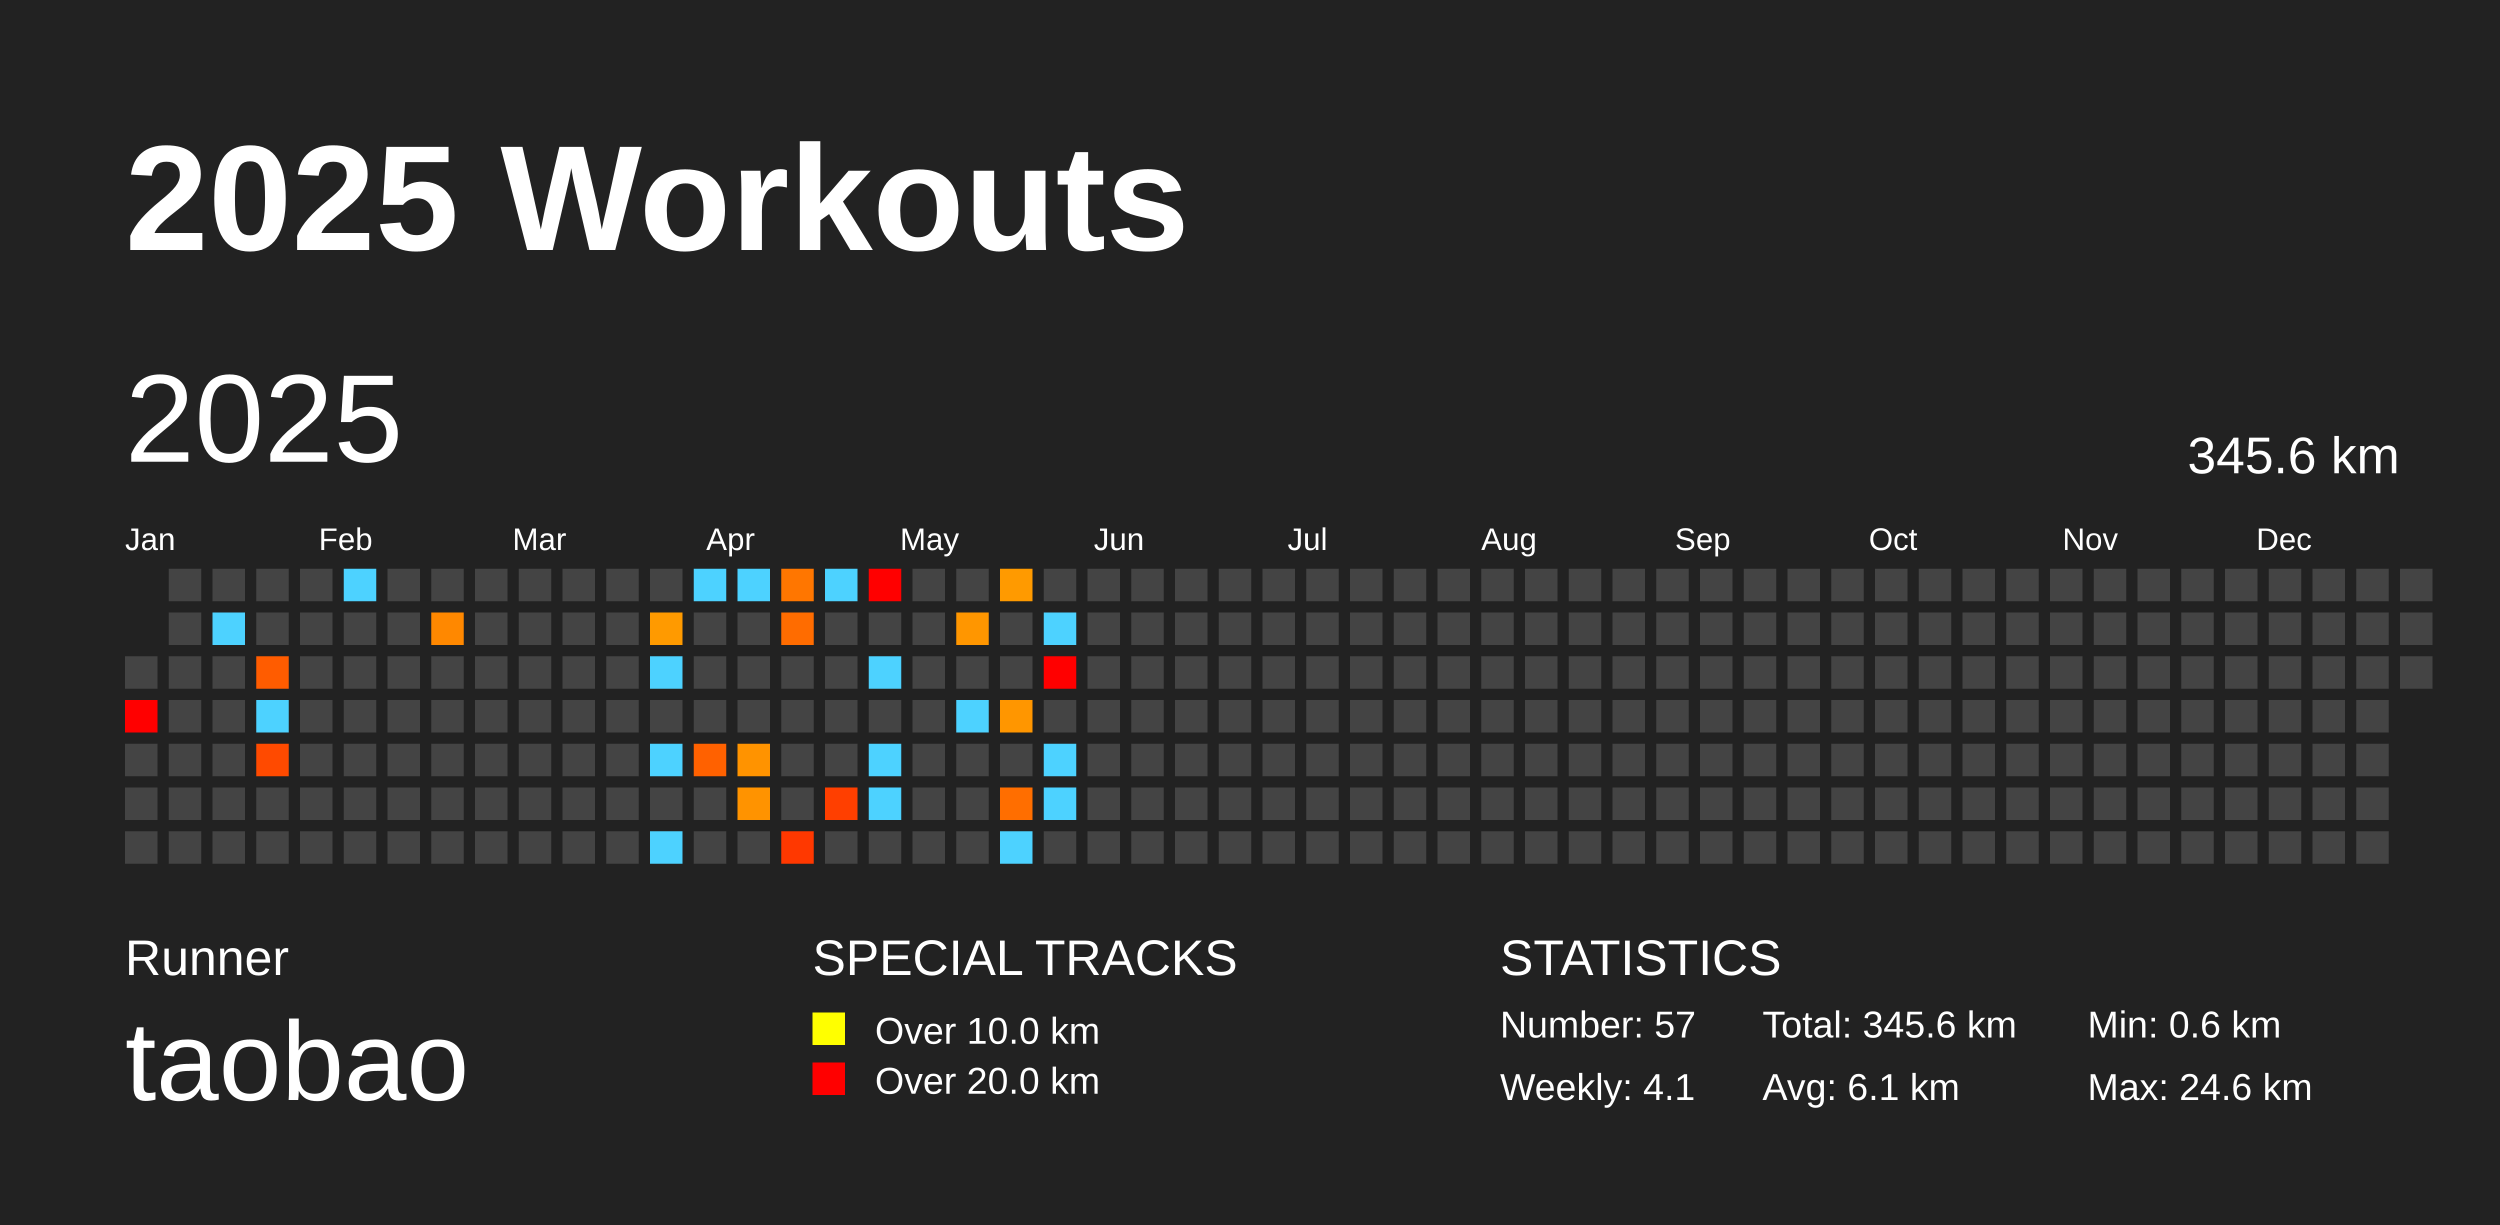
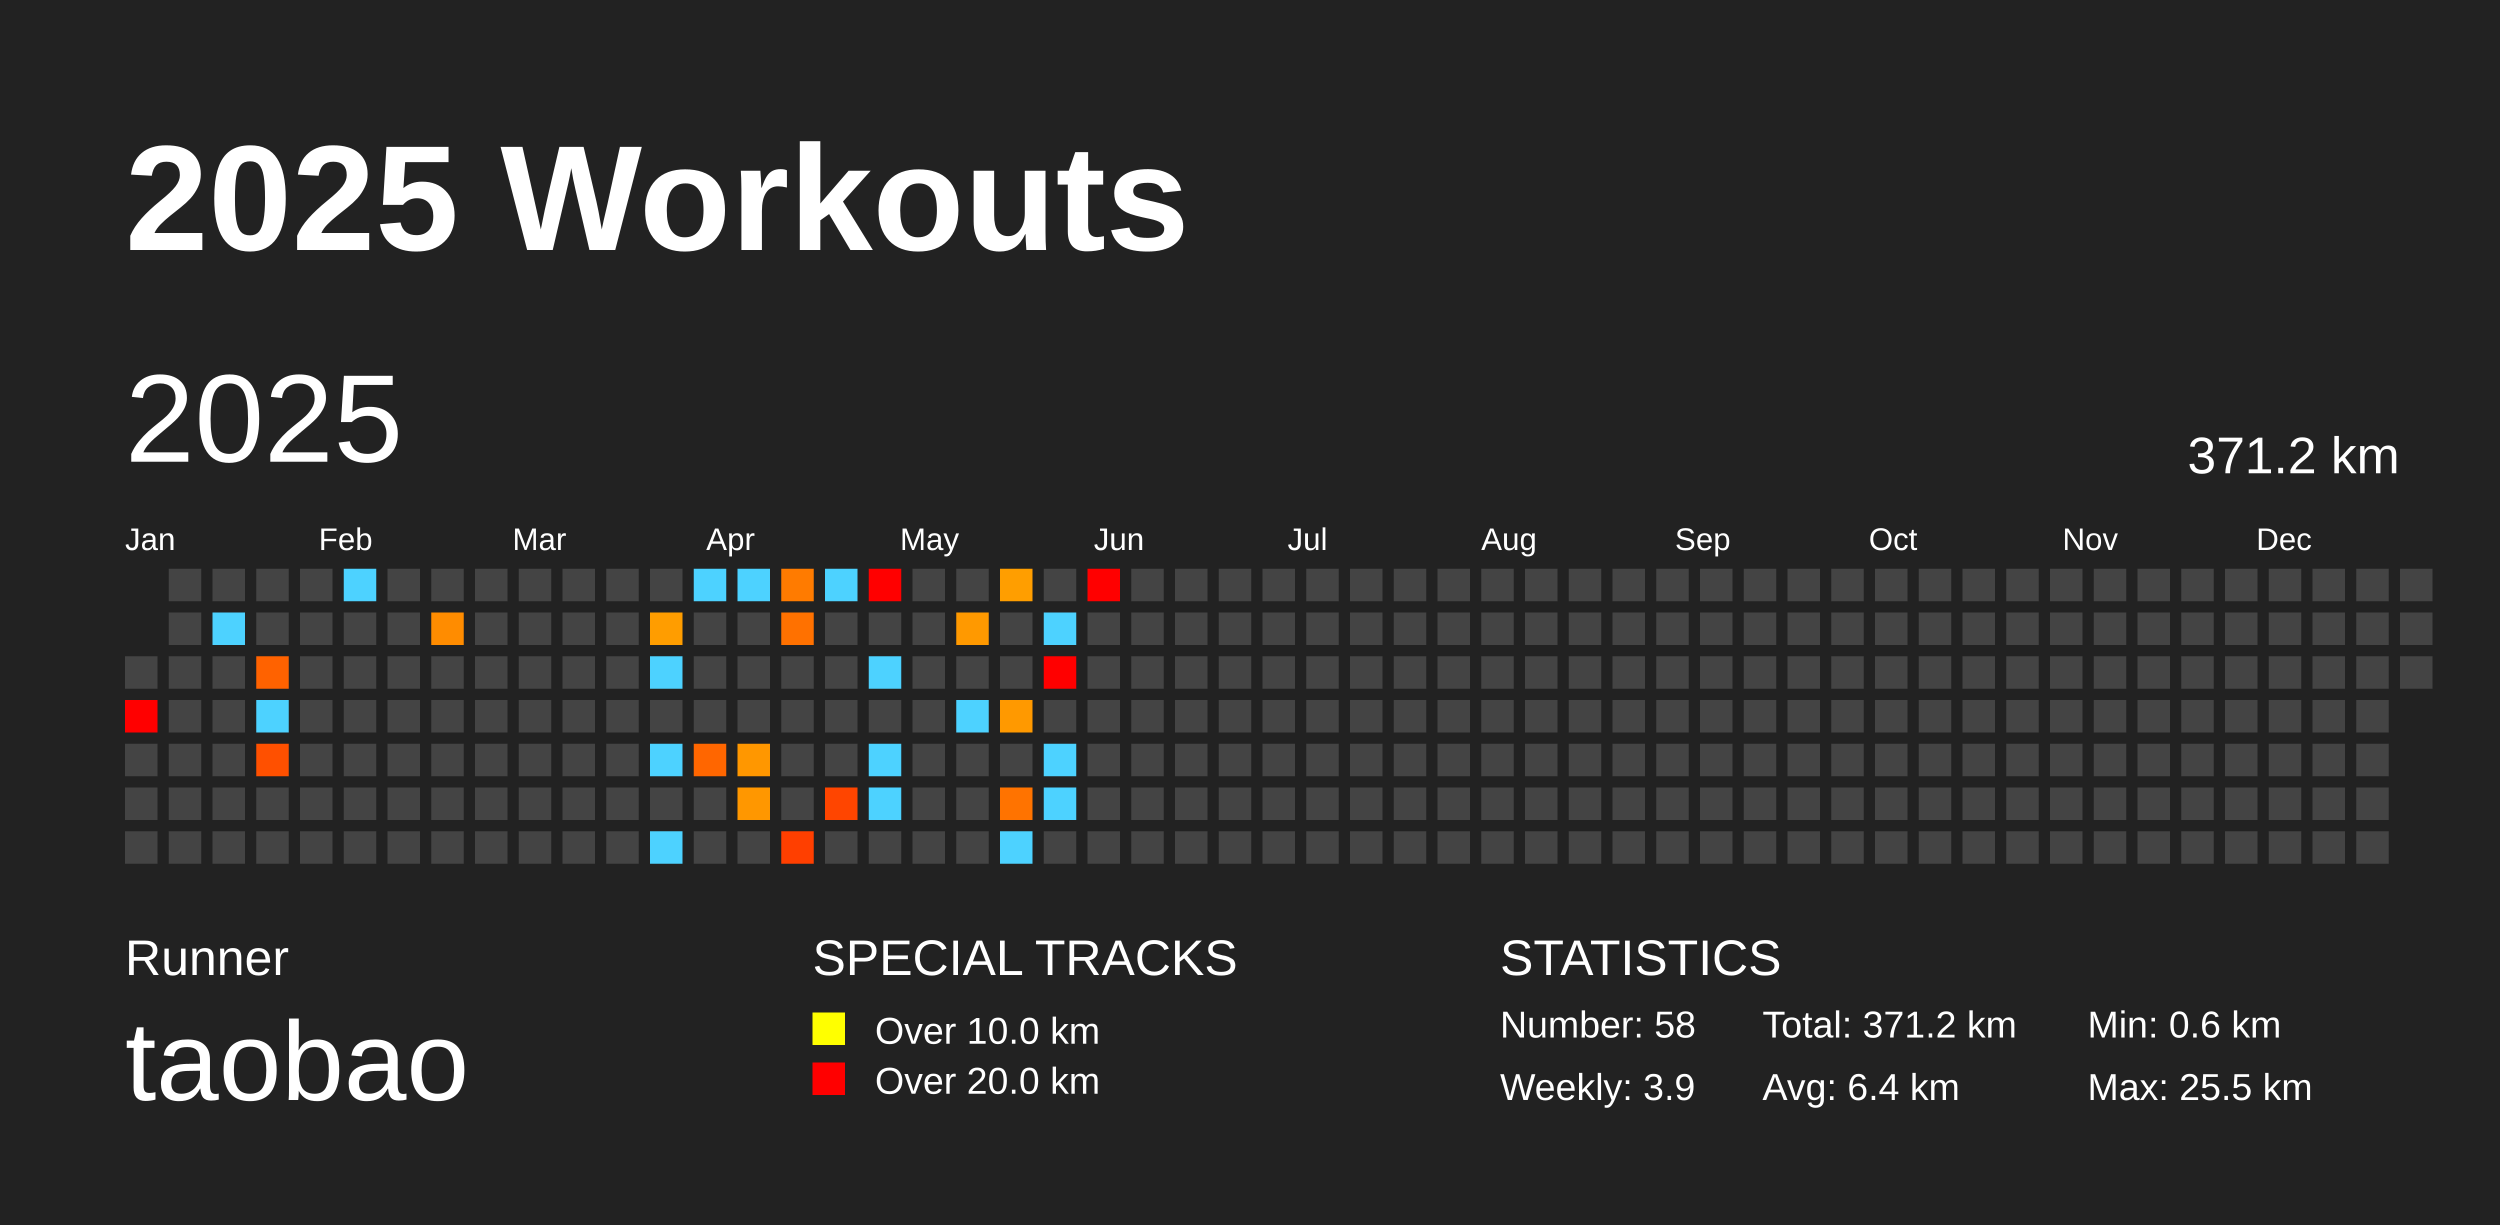
<svg xmlns="http://www.w3.org/2000/svg" baseProfile="full" height="98mm" version="1.1" viewBox="0,0,200,98" width="200mm">
  <defs />
  <rect fill="#222222" height="98" width="200" x="0" y="0" />
  <text fill="#FFFFFF" style="font-size:12px; font-family:Arial; font-weight:bold;" x="10" y="20">2025 Workouts</text>
  <text fill="#FFFFFF" style="font-size:4px; font-family:Arial" x="10" y="78">Runner</text>
  <text fill="#FFFFFF" style="font-size:9px; font-family:Arial" x="10" y="88">taobao</text>
  <text fill="#FFFFFF" style="font-size:4px; font-family:Arial" x="65" y="78">SPECIAL TRACKS</text>
  <rect fill="yellow" height="2.6" width="2.6" x="65" y="81" />
  <text fill="#FFFFFF" style="font-size:3px; font-family:Arial" x="70" y="83.5">Over 10.0 km</text>
  <rect fill="red" height="2.6" width="2.6" x="65" y="85" />
  <text fill="#FFFFFF" style="font-size:3px; font-family:Arial" x="70" y="87.5">Over 20.0 km</text>
  <text fill="#FFFFFF" style="font-size:4px; font-family:Arial" x="120" y="78">STATISTICS</text>
-   <text fill="#FFFFFF" style="font-size:3px; font-family:Arial" x="120" y="83">Number: 57</text>
-   <text fill="#FFFFFF" style="font-size:3px; font-family:Arial" x="120" y="88">Weekly: 4.1</text>
-   <text fill="#FFFFFF" style="font-size:3px; font-family:Arial" x="141" y="83">Total: 345.6 km</text>
-   <text fill="#FFFFFF" style="font-size:3px; font-family:Arial" x="141" y="88">Avg: 6.1 km</text>
+   <text fill="#FFFFFF" style="font-size:3px; font-family:Arial" x="120" y="83">Number: 58</text>
+   <text fill="#FFFFFF" style="font-size:3px; font-family:Arial" x="120" y="88">Weekly: 3.9</text>
+   <text fill="#FFFFFF" style="font-size:3px; font-family:Arial" x="141" y="83">Total: 371.2 km</text>
+   <text fill="#FFFFFF" style="font-size:3px; font-family:Arial" x="141" y="88">Avg: 6.4 km</text>
  <text fill="#FFFFFF" style="font-size:3px; font-family:Arial" x="167" y="83">Min: 0.6 km</text>
-   <text fill="#FFFFFF" style="font-size:3px; font-family:Arial" x="167" y="88">Max: 24.6 km</text>
+   <text fill="#FFFFFF" style="font-size:3px; font-family:Arial" x="167" y="88">Max: 25.5 km</text>
  <text dominant-baseline="hanging" fill="#FFFFFF" style="font-size:10.0px; font-family:Arial;" x="10" y="30">2025</text>
-   <text dominant-baseline="hanging" fill="#FFFFFF" style="font-size:4.125px; font-family:Arial;" x="175" y="35">345.6 km</text>
+   <text dominant-baseline="hanging" fill="#FFFFFF" style="font-size:4.125px; font-family:Arial;" x="175" y="35">371.2 km</text>
  <text fill="#FFFFFF" style="font-size:2.5px; font-family:Arial" x="10.0" y="44">Jan</text>
  <text fill="#FFFFFF" style="font-size:2.5px; font-family:Arial" x="25.5" y="44">Feb</text>
  <text fill="#FFFFFF" style="font-size:2.5px; font-family:Arial" x="41.0" y="44">Mar</text>
  <text fill="#FFFFFF" style="font-size:2.5px; font-family:Arial" x="56.5" y="44">Apr</text>
  <text fill="#FFFFFF" style="font-size:2.5px; font-family:Arial" x="72.0" y="44">May</text>
  <text fill="#FFFFFF" style="font-size:2.5px; font-family:Arial" x="87.5" y="44">Jun</text>
  <text fill="#FFFFFF" style="font-size:2.5px; font-family:Arial" x="103.0" y="44">Jul</text>
  <text fill="#FFFFFF" style="font-size:2.5px; font-family:Arial" x="118.5" y="44">Aug</text>
  <text fill="#FFFFFF" style="font-size:2.5px; font-family:Arial" x="134.0" y="44">Sep</text>
  <text fill="#FFFFFF" style="font-size:2.5px; font-family:Arial" x="149.5" y="44">Oct</text>
  <text fill="#FFFFFF" style="font-size:2.5px; font-family:Arial" x="165.0" y="44">Nov</text>
  <text fill="#FFFFFF" style="font-size:2.5px; font-family:Arial" x="180.5" y="44">Dec</text>
  <rect fill="#444444" height="2.6" width="2.6" x="10.0" y="52.5" />
  <rect fill="red" height="2.6" width="2.6" x="10.0" y="56.0" />
  <rect fill="#444444" height="2.6" width="2.6" x="10.0" y="59.5" />
  <rect fill="#444444" height="2.6" width="2.6" x="10.0" y="63.0" />
  <rect fill="#444444" height="2.6" width="2.6" x="10.0" y="66.5" />
  <rect fill="#444444" height="2.6" width="2.6" x="13.5" y="45.5" />
  <rect fill="#444444" height="2.6" width="2.6" x="13.5" y="49.0" />
  <rect fill="#444444" height="2.6" width="2.6" x="13.5" y="52.5" />
  <rect fill="#444444" height="2.6" width="2.6" x="13.5" y="56.0" />
  <rect fill="#444444" height="2.6" width="2.6" x="13.5" y="59.5" />
  <rect fill="#444444" height="2.6" width="2.6" x="13.5" y="63.0" />
  <rect fill="#444444" height="2.6" width="2.6" x="13.5" y="66.5" />
  <rect fill="#444444" height="2.6" width="2.6" x="17.0" y="45.5" />
  <rect fill="#4dd2ff" height="2.6" width="2.6" x="17.0" y="49.0" />
  <rect fill="#444444" height="2.6" width="2.6" x="17.0" y="52.5" />
  <rect fill="#444444" height="2.6" width="2.6" x="17.0" y="56.0" />
  <rect fill="#444444" height="2.6" width="2.6" x="17.0" y="59.5" />
  <rect fill="#444444" height="2.6" width="2.6" x="17.0" y="63.0" />
  <rect fill="#444444" height="2.6" width="2.6" x="17.0" y="66.5" />
  <rect fill="#444444" height="2.6" width="2.6" x="20.5" y="45.5" />
  <rect fill="#444444" height="2.6" width="2.6" x="20.5" y="49.0" />
-   <rect fill="#ff5c00" height="2.6" width="2.6" x="20.5" y="52.5" />
+   <rect fill="#ff6200" height="2.6" width="2.6" x="20.5" y="52.5" />
  <rect fill="#4dd2ff" height="2.6" width="2.6" x="20.5" y="56.0" />
-   <rect fill="#ff4a00" height="2.6" width="2.6" x="20.5" y="59.5" />
+   <rect fill="#ff5000" height="2.6" width="2.6" x="20.5" y="59.5" />
  <rect fill="#444444" height="2.6" width="2.6" x="20.5" y="63.0" />
  <rect fill="#444444" height="2.6" width="2.6" x="20.5" y="66.5" />
  <rect fill="#444444" height="2.6" width="2.6" x="24.0" y="45.5" />
  <rect fill="#444444" height="2.6" width="2.6" x="24.0" y="49.0" />
  <rect fill="#444444" height="2.6" width="2.6" x="24.0" y="52.5" />
  <rect fill="#444444" height="2.6" width="2.6" x="24.0" y="56.0" />
  <rect fill="#444444" height="2.6" width="2.6" x="24.0" y="59.5" />
  <rect fill="#444444" height="2.6" width="2.6" x="24.0" y="63.0" />
  <rect fill="#444444" height="2.6" width="2.6" x="24.0" y="66.5" />
  <rect fill="#4dd2ff" height="2.6" width="2.6" x="27.5" y="45.5" />
  <rect fill="#444444" height="2.6" width="2.6" x="27.5" y="49.0" />
  <rect fill="#444444" height="2.6" width="2.6" x="27.5" y="52.5" />
  <rect fill="#444444" height="2.6" width="2.6" x="27.5" y="56.0" />
  <rect fill="#444444" height="2.6" width="2.6" x="27.5" y="59.5" />
  <rect fill="#444444" height="2.6" width="2.6" x="27.5" y="63.0" />
  <rect fill="#444444" height="2.6" width="2.6" x="27.5" y="66.5" />
  <rect fill="#444444" height="2.6" width="2.6" x="31.0" y="45.5" />
  <rect fill="#444444" height="2.6" width="2.6" x="31.0" y="49.0" />
  <rect fill="#444444" height="2.6" width="2.6" x="31.0" y="52.5" />
  <rect fill="#444444" height="2.6" width="2.6" x="31.0" y="56.0" />
  <rect fill="#444444" height="2.6" width="2.6" x="31.0" y="59.5" />
  <rect fill="#444444" height="2.6" width="2.6" x="31.0" y="63.0" />
  <rect fill="#444444" height="2.6" width="2.6" x="31.0" y="66.5" />
  <rect fill="#444444" height="2.6" width="2.6" x="34.5" y="45.5" />
-   <rect fill="#ff8800" height="2.6" width="2.6" x="34.5" y="49.0" />
+   <rect fill="#ff8c00" height="2.6" width="2.6" x="34.5" y="49.0" />
  <rect fill="#444444" height="2.6" width="2.6" x="34.5" y="52.5" />
  <rect fill="#444444" height="2.6" width="2.6" x="34.5" y="56.0" />
  <rect fill="#444444" height="2.6" width="2.6" x="34.5" y="59.5" />
  <rect fill="#444444" height="2.6" width="2.6" x="34.5" y="63.0" />
  <rect fill="#444444" height="2.6" width="2.6" x="34.5" y="66.5" />
  <rect fill="#444444" height="2.6" width="2.6" x="38.0" y="45.5" />
  <rect fill="#444444" height="2.6" width="2.6" x="38.0" y="49.0" />
  <rect fill="#444444" height="2.6" width="2.6" x="38.0" y="52.5" />
  <rect fill="#444444" height="2.6" width="2.6" x="38.0" y="56.0" />
  <rect fill="#444444" height="2.6" width="2.6" x="38.0" y="59.5" />
  <rect fill="#444444" height="2.6" width="2.6" x="38.0" y="63.0" />
  <rect fill="#444444" height="2.6" width="2.6" x="38.0" y="66.5" />
  <rect fill="#444444" height="2.6" width="2.6" x="41.5" y="45.5" />
  <rect fill="#444444" height="2.6" width="2.6" x="41.5" y="49.0" />
  <rect fill="#444444" height="2.6" width="2.6" x="41.5" y="52.5" />
  <rect fill="#444444" height="2.6" width="2.6" x="41.5" y="56.0" />
  <rect fill="#444444" height="2.6" width="2.6" x="41.5" y="59.5" />
  <rect fill="#444444" height="2.6" width="2.6" x="41.5" y="63.0" />
  <rect fill="#444444" height="2.6" width="2.6" x="41.5" y="66.5" />
  <rect fill="#444444" height="2.6" width="2.6" x="45.0" y="45.5" />
  <rect fill="#444444" height="2.6" width="2.6" x="45.0" y="49.0" />
  <rect fill="#444444" height="2.6" width="2.6" x="45.0" y="52.5" />
  <rect fill="#444444" height="2.6" width="2.6" x="45.0" y="56.0" />
  <rect fill="#444444" height="2.6" width="2.6" x="45.0" y="59.5" />
  <rect fill="#444444" height="2.6" width="2.6" x="45.0" y="63.0" />
  <rect fill="#444444" height="2.6" width="2.6" x="45.0" y="66.5" />
  <rect fill="#444444" height="2.6" width="2.6" x="48.5" y="45.5" />
  <rect fill="#444444" height="2.6" width="2.6" x="48.5" y="49.0" />
  <rect fill="#444444" height="2.6" width="2.6" x="48.5" y="52.5" />
  <rect fill="#444444" height="2.6" width="2.6" x="48.5" y="56.0" />
  <rect fill="#444444" height="2.6" width="2.6" x="48.5" y="59.5" />
  <rect fill="#444444" height="2.6" width="2.6" x="48.5" y="63.0" />
  <rect fill="#444444" height="2.6" width="2.6" x="48.5" y="66.5" />
  <rect fill="#444444" height="2.6" width="2.6" x="52.0" y="45.5" />
-   <rect fill="#ff9a00" height="2.6" width="2.6" x="52.0" y="49.0" />
+   <rect fill="#ff9d00" height="2.6" width="2.6" x="52.0" y="49.0" />
  <rect fill="#4dd2ff" height="2.6" width="2.6" x="52.0" y="52.5" />
  <rect fill="#444444" height="2.6" width="2.6" x="52.0" y="56.0" />
  <rect fill="#4dd2ff" height="2.6" width="2.6" x="52.0" y="59.5" />
  <rect fill="#444444" height="2.6" width="2.6" x="52.0" y="63.0" />
  <rect fill="#4dd2ff" height="2.6" width="2.6" x="52.0" y="66.5" />
  <rect fill="#4dd2ff" height="2.6" width="2.6" x="55.5" y="45.5" />
  <rect fill="#444444" height="2.6" width="2.6" x="55.5" y="49.0" />
  <rect fill="#444444" height="2.6" width="2.6" x="55.5" y="52.5" />
  <rect fill="#444444" height="2.6" width="2.6" x="55.5" y="56.0" />
-   <rect fill="#ff6100" height="2.6" width="2.6" x="55.5" y="59.5" />
+   <rect fill="#ff6600" height="2.6" width="2.6" x="55.5" y="59.5" />
  <rect fill="#444444" height="2.6" width="2.6" x="55.5" y="63.0" />
  <rect fill="#444444" height="2.6" width="2.6" x="55.5" y="66.5" />
  <rect fill="#4dd2ff" height="2.6" width="2.6" x="59.0" y="45.5" />
  <rect fill="#444444" height="2.6" width="2.6" x="59.0" y="49.0" />
  <rect fill="#444444" height="2.6" width="2.6" x="59.0" y="52.5" />
  <rect fill="#444444" height="2.6" width="2.6" x="59.0" y="56.0" />
-   <rect fill="#ff9300" height="2.6" width="2.6" x="59.0" y="59.5" />
-   <rect fill="#ff9300" height="2.6" width="2.6" x="59.0" y="63.0" />
+   <rect fill="#ff9700" height="2.6" width="2.6" x="59.0" y="59.5" />
+   <rect fill="#ff9700" height="2.6" width="2.6" x="59.0" y="63.0" />
  <rect fill="#444444" height="2.6" width="2.6" x="59.0" y="66.5" />
-   <rect fill="#ff7600" height="2.6" width="2.6" x="62.5" y="45.5" />
-   <rect fill="#ff6c00" height="2.6" width="2.6" x="62.5" y="49.0" />
+   <rect fill="#ff7b00" height="2.6" width="2.6" x="62.5" y="45.5" />
+   <rect fill="#ff7100" height="2.6" width="2.6" x="62.5" y="49.0" />
  <rect fill="#444444" height="2.6" width="2.6" x="62.5" y="52.5" />
  <rect fill="#444444" height="2.6" width="2.6" x="62.5" y="56.0" />
  <rect fill="#444444" height="2.6" width="2.6" x="62.5" y="59.5" />
  <rect fill="#444444" height="2.6" width="2.6" x="62.5" y="63.0" />
-   <rect fill="#ff3800" height="2.6" width="2.6" x="62.5" y="66.5" />
+   <rect fill="#ff3f00" height="2.6" width="2.6" x="62.5" y="66.5" />
  <rect fill="#4dd2ff" height="2.6" width="2.6" x="66.0" y="45.5" />
  <rect fill="#444444" height="2.6" width="2.6" x="66.0" y="49.0" />
  <rect fill="#444444" height="2.6" width="2.6" x="66.0" y="52.5" />
  <rect fill="#444444" height="2.6" width="2.6" x="66.0" y="56.0" />
  <rect fill="#444444" height="2.6" width="2.6" x="66.0" y="59.5" />
-   <rect fill="#ff3f00" height="2.6" width="2.6" x="66.0" y="63.0" />
+   <rect fill="#ff4500" height="2.6" width="2.6" x="66.0" y="63.0" />
  <rect fill="#444444" height="2.6" width="2.6" x="66.0" y="66.5" />
  <rect fill="red" height="2.6" width="2.6" x="69.5" y="45.5" />
  <rect fill="#444444" height="2.6" width="2.6" x="69.5" y="49.0" />
  <rect fill="#4dd2ff" height="2.6" width="2.6" x="69.5" y="52.5" />
  <rect fill="#444444" height="2.6" width="2.6" x="69.5" y="56.0" />
  <rect fill="#4dd2ff" height="2.6" width="2.6" x="69.5" y="59.5" />
  <rect fill="#4dd2ff" height="2.6" width="2.6" x="69.5" y="63.0" />
  <rect fill="#444444" height="2.6" width="2.6" x="69.5" y="66.5" />
  <rect fill="#444444" height="2.6" width="2.6" x="73.0" y="45.5" />
  <rect fill="#444444" height="2.6" width="2.6" x="73.0" y="49.0" />
  <rect fill="#444444" height="2.6" width="2.6" x="73.0" y="52.5" />
  <rect fill="#444444" height="2.6" width="2.6" x="73.0" y="56.0" />
  <rect fill="#444444" height="2.6" width="2.6" x="73.0" y="59.5" />
  <rect fill="#444444" height="2.6" width="2.6" x="73.0" y="63.0" />
  <rect fill="#444444" height="2.6" width="2.6" x="73.0" y="66.5" />
  <rect fill="#444444" height="2.6" width="2.6" x="76.5" y="45.5" />
-   <rect fill="#ff9600" height="2.6" width="2.6" x="76.5" y="49.0" />
+   <rect fill="#ff9900" height="2.6" width="2.6" x="76.5" y="49.0" />
  <rect fill="#444444" height="2.6" width="2.6" x="76.5" y="52.5" />
  <rect fill="#4dd2ff" height="2.6" width="2.6" x="76.5" y="56.0" />
  <rect fill="#444444" height="2.6" width="2.6" x="76.5" y="59.5" />
  <rect fill="#444444" height="2.6" width="2.6" x="76.5" y="63.0" />
  <rect fill="#444444" height="2.6" width="2.6" x="76.5" y="66.5" />
-   <rect fill="#ff9a00" height="2.6" width="2.6" x="80.0" y="45.5" />
+   <rect fill="#ff9e00" height="2.6" width="2.6" x="80.0" y="45.5" />
  <rect fill="#444444" height="2.6" width="2.6" x="80.0" y="49.0" />
  <rect fill="#444444" height="2.6" width="2.6" x="80.0" y="52.5" />
-   <rect fill="#ff9600" height="2.6" width="2.6" x="80.0" y="56.0" />
+   <rect fill="#ff9900" height="2.6" width="2.6" x="80.0" y="56.0" />
  <rect fill="#444444" height="2.6" width="2.6" x="80.0" y="59.5" />
-   <rect fill="#ff6e00" height="2.6" width="2.6" x="80.0" y="63.0" />
+   <rect fill="#ff7300" height="2.6" width="2.6" x="80.0" y="63.0" />
  <rect fill="#4dd2ff" height="2.6" width="2.6" x="80.0" y="66.5" />
  <rect fill="#444444" height="2.6" width="2.6" x="83.5" y="45.5" />
  <rect fill="#4dd2ff" height="2.6" width="2.6" x="83.5" y="49.0" />
  <rect fill="red" height="2.6" width="2.6" x="83.5" y="52.5" />
  <rect fill="#444444" height="2.6" width="2.6" x="83.5" y="56.0" />
  <rect fill="#4dd2ff" height="2.6" width="2.6" x="83.5" y="59.5" />
  <rect fill="#4dd2ff" height="2.6" width="2.6" x="83.5" y="63.0" />
  <rect fill="#444444" height="2.6" width="2.6" x="83.5" y="66.5" />
-   <rect fill="#444444" height="2.6" width="2.6" x="87.0" y="45.5" />
+   <rect fill="red" height="2.6" width="2.6" x="87.0" y="45.5" />
  <rect fill="#444444" height="2.6" width="2.6" x="87.0" y="49.0" />
  <rect fill="#444444" height="2.6" width="2.6" x="87.0" y="52.5" />
  <rect fill="#444444" height="2.6" width="2.6" x="87.0" y="56.0" />
  <rect fill="#444444" height="2.6" width="2.6" x="87.0" y="59.5" />
  <rect fill="#444444" height="2.6" width="2.6" x="87.0" y="63.0" />
  <rect fill="#444444" height="2.6" width="2.6" x="87.0" y="66.5" />
  <rect fill="#444444" height="2.6" width="2.6" x="90.5" y="45.5" />
  <rect fill="#444444" height="2.6" width="2.6" x="90.5" y="49.0" />
  <rect fill="#444444" height="2.6" width="2.6" x="90.5" y="52.5" />
  <rect fill="#444444" height="2.6" width="2.6" x="90.5" y="56.0" />
  <rect fill="#444444" height="2.6" width="2.6" x="90.5" y="59.5" />
  <rect fill="#444444" height="2.6" width="2.6" x="90.5" y="63.0" />
  <rect fill="#444444" height="2.6" width="2.6" x="90.5" y="66.5" />
  <rect fill="#444444" height="2.6" width="2.6" x="94.0" y="45.5" />
  <rect fill="#444444" height="2.6" width="2.6" x="94.0" y="49.0" />
  <rect fill="#444444" height="2.6" width="2.6" x="94.0" y="52.5" />
  <rect fill="#444444" height="2.6" width="2.6" x="94.0" y="56.0" />
  <rect fill="#444444" height="2.6" width="2.6" x="94.0" y="59.5" />
  <rect fill="#444444" height="2.6" width="2.6" x="94.0" y="63.0" />
  <rect fill="#444444" height="2.6" width="2.6" x="94.0" y="66.5" />
  <rect fill="#444444" height="2.6" width="2.6" x="97.5" y="45.5" />
  <rect fill="#444444" height="2.6" width="2.6" x="97.5" y="49.0" />
  <rect fill="#444444" height="2.6" width="2.6" x="97.5" y="52.5" />
  <rect fill="#444444" height="2.6" width="2.6" x="97.5" y="56.0" />
  <rect fill="#444444" height="2.6" width="2.6" x="97.5" y="59.5" />
  <rect fill="#444444" height="2.6" width="2.6" x="97.5" y="63.0" />
  <rect fill="#444444" height="2.6" width="2.6" x="97.5" y="66.5" />
  <rect fill="#444444" height="2.6" width="2.6" x="101.0" y="45.5" />
  <rect fill="#444444" height="2.6" width="2.6" x="101.0" y="49.0" />
  <rect fill="#444444" height="2.6" width="2.6" x="101.0" y="52.5" />
  <rect fill="#444444" height="2.6" width="2.6" x="101.0" y="56.0" />
  <rect fill="#444444" height="2.6" width="2.6" x="101.0" y="59.5" />
  <rect fill="#444444" height="2.6" width="2.6" x="101.0" y="63.0" />
  <rect fill="#444444" height="2.6" width="2.6" x="101.0" y="66.5" />
  <rect fill="#444444" height="2.6" width="2.6" x="104.5" y="45.5" />
  <rect fill="#444444" height="2.6" width="2.6" x="104.5" y="49.0" />
  <rect fill="#444444" height="2.6" width="2.6" x="104.5" y="52.5" />
  <rect fill="#444444" height="2.6" width="2.6" x="104.5" y="56.0" />
  <rect fill="#444444" height="2.6" width="2.6" x="104.5" y="59.5" />
  <rect fill="#444444" height="2.6" width="2.6" x="104.5" y="63.0" />
  <rect fill="#444444" height="2.6" width="2.6" x="104.5" y="66.5" />
  <rect fill="#444444" height="2.6" width="2.6" x="108.0" y="45.5" />
  <rect fill="#444444" height="2.6" width="2.6" x="108.0" y="49.0" />
  <rect fill="#444444" height="2.6" width="2.6" x="108.0" y="52.5" />
  <rect fill="#444444" height="2.6" width="2.6" x="108.0" y="56.0" />
  <rect fill="#444444" height="2.6" width="2.6" x="108.0" y="59.5" />
  <rect fill="#444444" height="2.6" width="2.6" x="108.0" y="63.0" />
  <rect fill="#444444" height="2.6" width="2.6" x="108.0" y="66.5" />
  <rect fill="#444444" height="2.6" width="2.6" x="111.5" y="45.5" />
  <rect fill="#444444" height="2.6" width="2.6" x="111.5" y="49.0" />
  <rect fill="#444444" height="2.6" width="2.6" x="111.5" y="52.5" />
  <rect fill="#444444" height="2.6" width="2.6" x="111.5" y="56.0" />
  <rect fill="#444444" height="2.6" width="2.6" x="111.5" y="59.5" />
  <rect fill="#444444" height="2.6" width="2.6" x="111.5" y="63.0" />
  <rect fill="#444444" height="2.6" width="2.6" x="111.5" y="66.5" />
  <rect fill="#444444" height="2.6" width="2.6" x="115.0" y="45.5" />
  <rect fill="#444444" height="2.6" width="2.6" x="115.0" y="49.0" />
  <rect fill="#444444" height="2.6" width="2.6" x="115.0" y="52.5" />
  <rect fill="#444444" height="2.6" width="2.6" x="115.0" y="56.0" />
  <rect fill="#444444" height="2.6" width="2.6" x="115.0" y="59.5" />
  <rect fill="#444444" height="2.6" width="2.6" x="115.0" y="63.0" />
  <rect fill="#444444" height="2.6" width="2.6" x="115.0" y="66.5" />
  <rect fill="#444444" height="2.6" width="2.6" x="118.5" y="45.5" />
  <rect fill="#444444" height="2.6" width="2.6" x="118.5" y="49.0" />
  <rect fill="#444444" height="2.6" width="2.6" x="118.5" y="52.5" />
  <rect fill="#444444" height="2.6" width="2.6" x="118.5" y="56.0" />
  <rect fill="#444444" height="2.6" width="2.6" x="118.5" y="59.5" />
  <rect fill="#444444" height="2.6" width="2.6" x="118.5" y="63.0" />
  <rect fill="#444444" height="2.6" width="2.6" x="118.5" y="66.5" />
  <rect fill="#444444" height="2.6" width="2.6" x="122.0" y="45.5" />
  <rect fill="#444444" height="2.6" width="2.6" x="122.0" y="49.0" />
  <rect fill="#444444" height="2.6" width="2.6" x="122.0" y="52.5" />
  <rect fill="#444444" height="2.6" width="2.6" x="122.0" y="56.0" />
  <rect fill="#444444" height="2.6" width="2.6" x="122.0" y="59.5" />
  <rect fill="#444444" height="2.6" width="2.6" x="122.0" y="63.0" />
  <rect fill="#444444" height="2.6" width="2.6" x="122.0" y="66.5" />
  <rect fill="#444444" height="2.6" width="2.6" x="125.5" y="45.5" />
  <rect fill="#444444" height="2.6" width="2.6" x="125.5" y="49.0" />
  <rect fill="#444444" height="2.6" width="2.6" x="125.5" y="52.5" />
  <rect fill="#444444" height="2.6" width="2.6" x="125.5" y="56.0" />
  <rect fill="#444444" height="2.6" width="2.6" x="125.5" y="59.5" />
  <rect fill="#444444" height="2.6" width="2.6" x="125.5" y="63.0" />
  <rect fill="#444444" height="2.6" width="2.6" x="125.5" y="66.5" />
  <rect fill="#444444" height="2.6" width="2.6" x="129.0" y="45.5" />
  <rect fill="#444444" height="2.6" width="2.6" x="129.0" y="49.0" />
  <rect fill="#444444" height="2.6" width="2.6" x="129.0" y="52.5" />
  <rect fill="#444444" height="2.6" width="2.6" x="129.0" y="56.0" />
  <rect fill="#444444" height="2.6" width="2.6" x="129.0" y="59.5" />
  <rect fill="#444444" height="2.6" width="2.6" x="129.0" y="63.0" />
  <rect fill="#444444" height="2.6" width="2.6" x="129.0" y="66.5" />
  <rect fill="#444444" height="2.6" width="2.6" x="132.5" y="45.5" />
  <rect fill="#444444" height="2.6" width="2.6" x="132.5" y="49.0" />
  <rect fill="#444444" height="2.6" width="2.6" x="132.5" y="52.5" />
  <rect fill="#444444" height="2.6" width="2.6" x="132.5" y="56.0" />
  <rect fill="#444444" height="2.6" width="2.6" x="132.5" y="59.5" />
  <rect fill="#444444" height="2.6" width="2.6" x="132.5" y="63.0" />
  <rect fill="#444444" height="2.6" width="2.6" x="132.5" y="66.5" />
  <rect fill="#444444" height="2.6" width="2.6" x="136.0" y="45.5" />
  <rect fill="#444444" height="2.6" width="2.6" x="136.0" y="49.0" />
  <rect fill="#444444" height="2.6" width="2.6" x="136.0" y="52.5" />
  <rect fill="#444444" height="2.6" width="2.6" x="136.0" y="56.0" />
  <rect fill="#444444" height="2.6" width="2.6" x="136.0" y="59.5" />
  <rect fill="#444444" height="2.6" width="2.6" x="136.0" y="63.0" />
  <rect fill="#444444" height="2.6" width="2.6" x="136.0" y="66.5" />
  <rect fill="#444444" height="2.6" width="2.6" x="139.5" y="45.5" />
  <rect fill="#444444" height="2.6" width="2.6" x="139.5" y="49.0" />
  <rect fill="#444444" height="2.6" width="2.6" x="139.5" y="52.5" />
  <rect fill="#444444" height="2.6" width="2.6" x="139.5" y="56.0" />
  <rect fill="#444444" height="2.6" width="2.6" x="139.5" y="59.5" />
  <rect fill="#444444" height="2.6" width="2.6" x="139.5" y="63.0" />
  <rect fill="#444444" height="2.6" width="2.6" x="139.5" y="66.5" />
  <rect fill="#444444" height="2.6" width="2.6" x="143.0" y="45.5" />
  <rect fill="#444444" height="2.6" width="2.6" x="143.0" y="49.0" />
  <rect fill="#444444" height="2.6" width="2.6" x="143.0" y="52.5" />
  <rect fill="#444444" height="2.6" width="2.6" x="143.0" y="56.0" />
  <rect fill="#444444" height="2.6" width="2.6" x="143.0" y="59.5" />
  <rect fill="#444444" height="2.6" width="2.6" x="143.0" y="63.0" />
  <rect fill="#444444" height="2.6" width="2.6" x="143.0" y="66.5" />
  <rect fill="#444444" height="2.6" width="2.6" x="146.5" y="45.5" />
  <rect fill="#444444" height="2.6" width="2.6" x="146.5" y="49.0" />
  <rect fill="#444444" height="2.6" width="2.6" x="146.5" y="52.5" />
  <rect fill="#444444" height="2.6" width="2.6" x="146.5" y="56.0" />
  <rect fill="#444444" height="2.6" width="2.6" x="146.5" y="59.5" />
  <rect fill="#444444" height="2.6" width="2.6" x="146.5" y="63.0" />
  <rect fill="#444444" height="2.6" width="2.6" x="146.5" y="66.5" />
  <rect fill="#444444" height="2.6" width="2.6" x="150.0" y="45.5" />
  <rect fill="#444444" height="2.6" width="2.6" x="150.0" y="49.0" />
  <rect fill="#444444" height="2.6" width="2.6" x="150.0" y="52.5" />
  <rect fill="#444444" height="2.6" width="2.6" x="150.0" y="56.0" />
  <rect fill="#444444" height="2.6" width="2.6" x="150.0" y="59.5" />
  <rect fill="#444444" height="2.6" width="2.6" x="150.0" y="63.0" />
  <rect fill="#444444" height="2.6" width="2.6" x="150.0" y="66.5" />
  <rect fill="#444444" height="2.6" width="2.6" x="153.5" y="45.5" />
  <rect fill="#444444" height="2.6" width="2.6" x="153.5" y="49.0" />
  <rect fill="#444444" height="2.6" width="2.6" x="153.5" y="52.5" />
  <rect fill="#444444" height="2.6" width="2.6" x="153.5" y="56.0" />
  <rect fill="#444444" height="2.6" width="2.6" x="153.5" y="59.5" />
  <rect fill="#444444" height="2.6" width="2.6" x="153.5" y="63.0" />
  <rect fill="#444444" height="2.6" width="2.6" x="153.5" y="66.5" />
  <rect fill="#444444" height="2.6" width="2.6" x="157.0" y="45.5" />
  <rect fill="#444444" height="2.6" width="2.6" x="157.0" y="49.0" />
  <rect fill="#444444" height="2.6" width="2.6" x="157.0" y="52.5" />
  <rect fill="#444444" height="2.6" width="2.6" x="157.0" y="56.0" />
  <rect fill="#444444" height="2.6" width="2.6" x="157.0" y="59.5" />
  <rect fill="#444444" height="2.6" width="2.6" x="157.0" y="63.0" />
  <rect fill="#444444" height="2.6" width="2.6" x="157.0" y="66.5" />
  <rect fill="#444444" height="2.6" width="2.6" x="160.5" y="45.5" />
  <rect fill="#444444" height="2.6" width="2.6" x="160.5" y="49.0" />
  <rect fill="#444444" height="2.6" width="2.6" x="160.5" y="52.5" />
  <rect fill="#444444" height="2.6" width="2.6" x="160.5" y="56.0" />
  <rect fill="#444444" height="2.6" width="2.6" x="160.5" y="59.5" />
  <rect fill="#444444" height="2.6" width="2.6" x="160.5" y="63.0" />
  <rect fill="#444444" height="2.6" width="2.6" x="160.5" y="66.5" />
  <rect fill="#444444" height="2.6" width="2.6" x="164.0" y="45.5" />
  <rect fill="#444444" height="2.6" width="2.6" x="164.0" y="49.0" />
  <rect fill="#444444" height="2.6" width="2.6" x="164.0" y="52.5" />
  <rect fill="#444444" height="2.6" width="2.6" x="164.0" y="56.0" />
  <rect fill="#444444" height="2.6" width="2.6" x="164.0" y="59.5" />
  <rect fill="#444444" height="2.6" width="2.6" x="164.0" y="63.0" />
  <rect fill="#444444" height="2.6" width="2.6" x="164.0" y="66.5" />
  <rect fill="#444444" height="2.6" width="2.6" x="167.5" y="45.5" />
  <rect fill="#444444" height="2.6" width="2.6" x="167.5" y="49.0" />
  <rect fill="#444444" height="2.6" width="2.6" x="167.5" y="52.5" />
  <rect fill="#444444" height="2.6" width="2.6" x="167.5" y="56.0" />
  <rect fill="#444444" height="2.6" width="2.6" x="167.5" y="59.5" />
  <rect fill="#444444" height="2.6" width="2.6" x="167.5" y="63.0" />
  <rect fill="#444444" height="2.6" width="2.6" x="167.5" y="66.5" />
  <rect fill="#444444" height="2.6" width="2.6" x="171.0" y="45.5" />
  <rect fill="#444444" height="2.6" width="2.6" x="171.0" y="49.0" />
  <rect fill="#444444" height="2.6" width="2.6" x="171.0" y="52.5" />
  <rect fill="#444444" height="2.6" width="2.6" x="171.0" y="56.0" />
  <rect fill="#444444" height="2.6" width="2.6" x="171.0" y="59.5" />
  <rect fill="#444444" height="2.6" width="2.6" x="171.0" y="63.0" />
  <rect fill="#444444" height="2.6" width="2.6" x="171.0" y="66.5" />
  <rect fill="#444444" height="2.6" width="2.6" x="174.5" y="45.5" />
  <rect fill="#444444" height="2.6" width="2.6" x="174.5" y="49.0" />
  <rect fill="#444444" height="2.6" width="2.6" x="174.5" y="52.5" />
  <rect fill="#444444" height="2.6" width="2.6" x="174.5" y="56.0" />
  <rect fill="#444444" height="2.6" width="2.6" x="174.5" y="59.5" />
  <rect fill="#444444" height="2.6" width="2.6" x="174.5" y="63.0" />
  <rect fill="#444444" height="2.6" width="2.6" x="174.5" y="66.5" />
  <rect fill="#444444" height="2.6" width="2.6" x="178.0" y="45.5" />
  <rect fill="#444444" height="2.6" width="2.6" x="178.0" y="49.0" />
  <rect fill="#444444" height="2.6" width="2.6" x="178.0" y="52.5" />
  <rect fill="#444444" height="2.6" width="2.6" x="178.0" y="56.0" />
  <rect fill="#444444" height="2.6" width="2.6" x="178.0" y="59.5" />
  <rect fill="#444444" height="2.6" width="2.6" x="178.0" y="63.0" />
  <rect fill="#444444" height="2.6" width="2.6" x="178.0" y="66.5" />
  <rect fill="#444444" height="2.6" width="2.6" x="181.5" y="45.5" />
  <rect fill="#444444" height="2.6" width="2.6" x="181.5" y="49.0" />
  <rect fill="#444444" height="2.6" width="2.6" x="181.5" y="52.5" />
  <rect fill="#444444" height="2.6" width="2.6" x="181.5" y="56.0" />
  <rect fill="#444444" height="2.6" width="2.6" x="181.5" y="59.5" />
  <rect fill="#444444" height="2.6" width="2.6" x="181.5" y="63.0" />
  <rect fill="#444444" height="2.6" width="2.6" x="181.5" y="66.5" />
  <rect fill="#444444" height="2.6" width="2.6" x="185.0" y="45.5" />
  <rect fill="#444444" height="2.6" width="2.6" x="185.0" y="49.0" />
  <rect fill="#444444" height="2.6" width="2.6" x="185.0" y="52.5" />
  <rect fill="#444444" height="2.6" width="2.6" x="185.0" y="56.0" />
  <rect fill="#444444" height="2.6" width="2.6" x="185.0" y="59.5" />
  <rect fill="#444444" height="2.6" width="2.6" x="185.0" y="63.0" />
  <rect fill="#444444" height="2.6" width="2.6" x="185.0" y="66.5" />
  <rect fill="#444444" height="2.6" width="2.6" x="188.5" y="45.5" />
  <rect fill="#444444" height="2.6" width="2.6" x="188.5" y="49.0" />
  <rect fill="#444444" height="2.6" width="2.6" x="188.5" y="52.5" />
  <rect fill="#444444" height="2.6" width="2.6" x="188.5" y="56.0" />
  <rect fill="#444444" height="2.6" width="2.6" x="188.5" y="59.5" />
  <rect fill="#444444" height="2.6" width="2.6" x="188.5" y="63.0" />
  <rect fill="#444444" height="2.6" width="2.6" x="188.5" y="66.5" />
  <rect fill="#444444" height="2.6" width="2.6" x="192.0" y="45.5" />
  <rect fill="#444444" height="2.6" width="2.6" x="192.0" y="49.0" />
  <rect fill="#444444" height="2.6" width="2.6" x="192.0" y="52.5" />
</svg>
